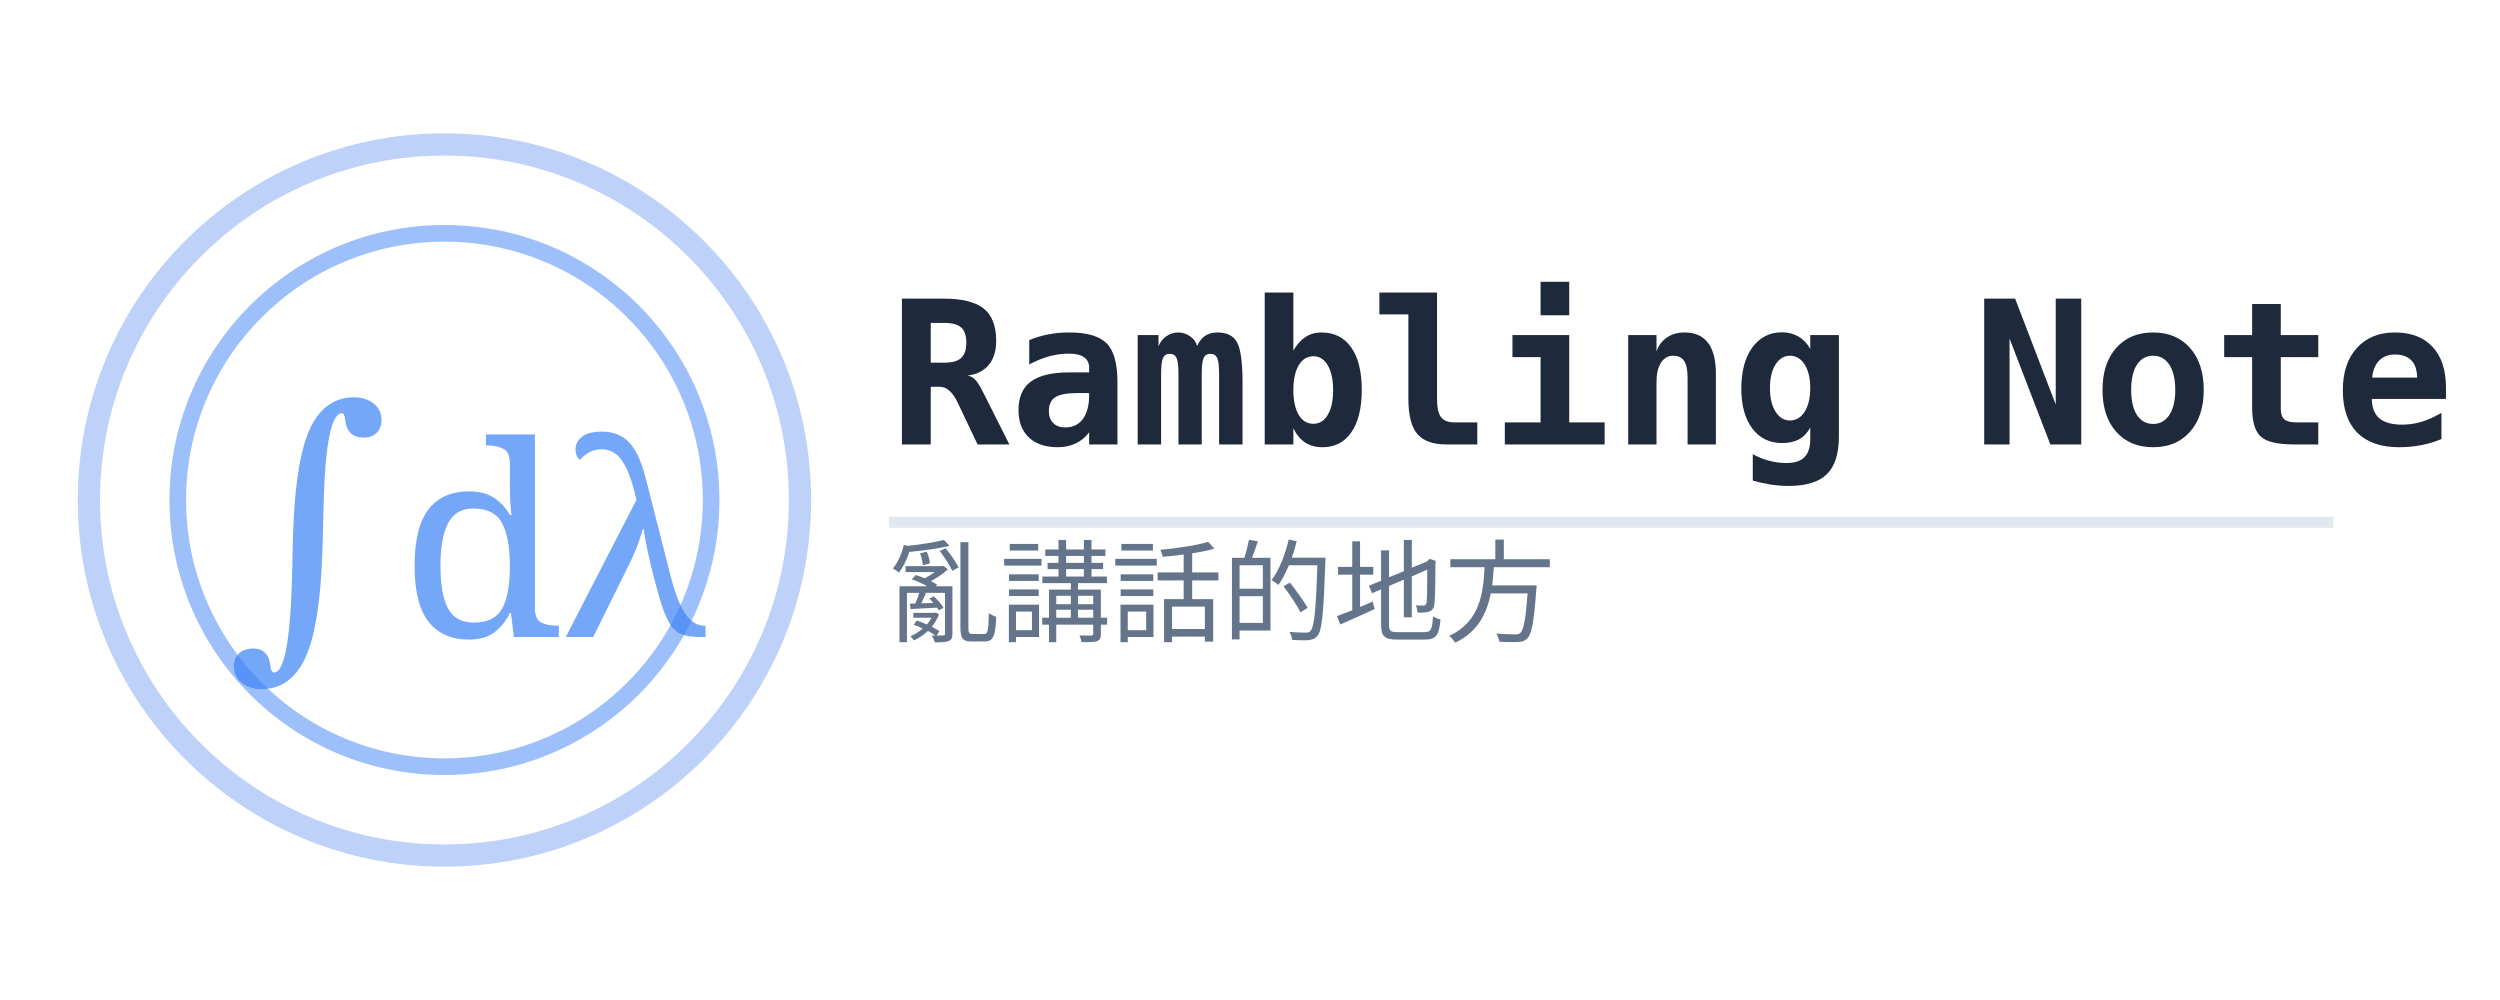
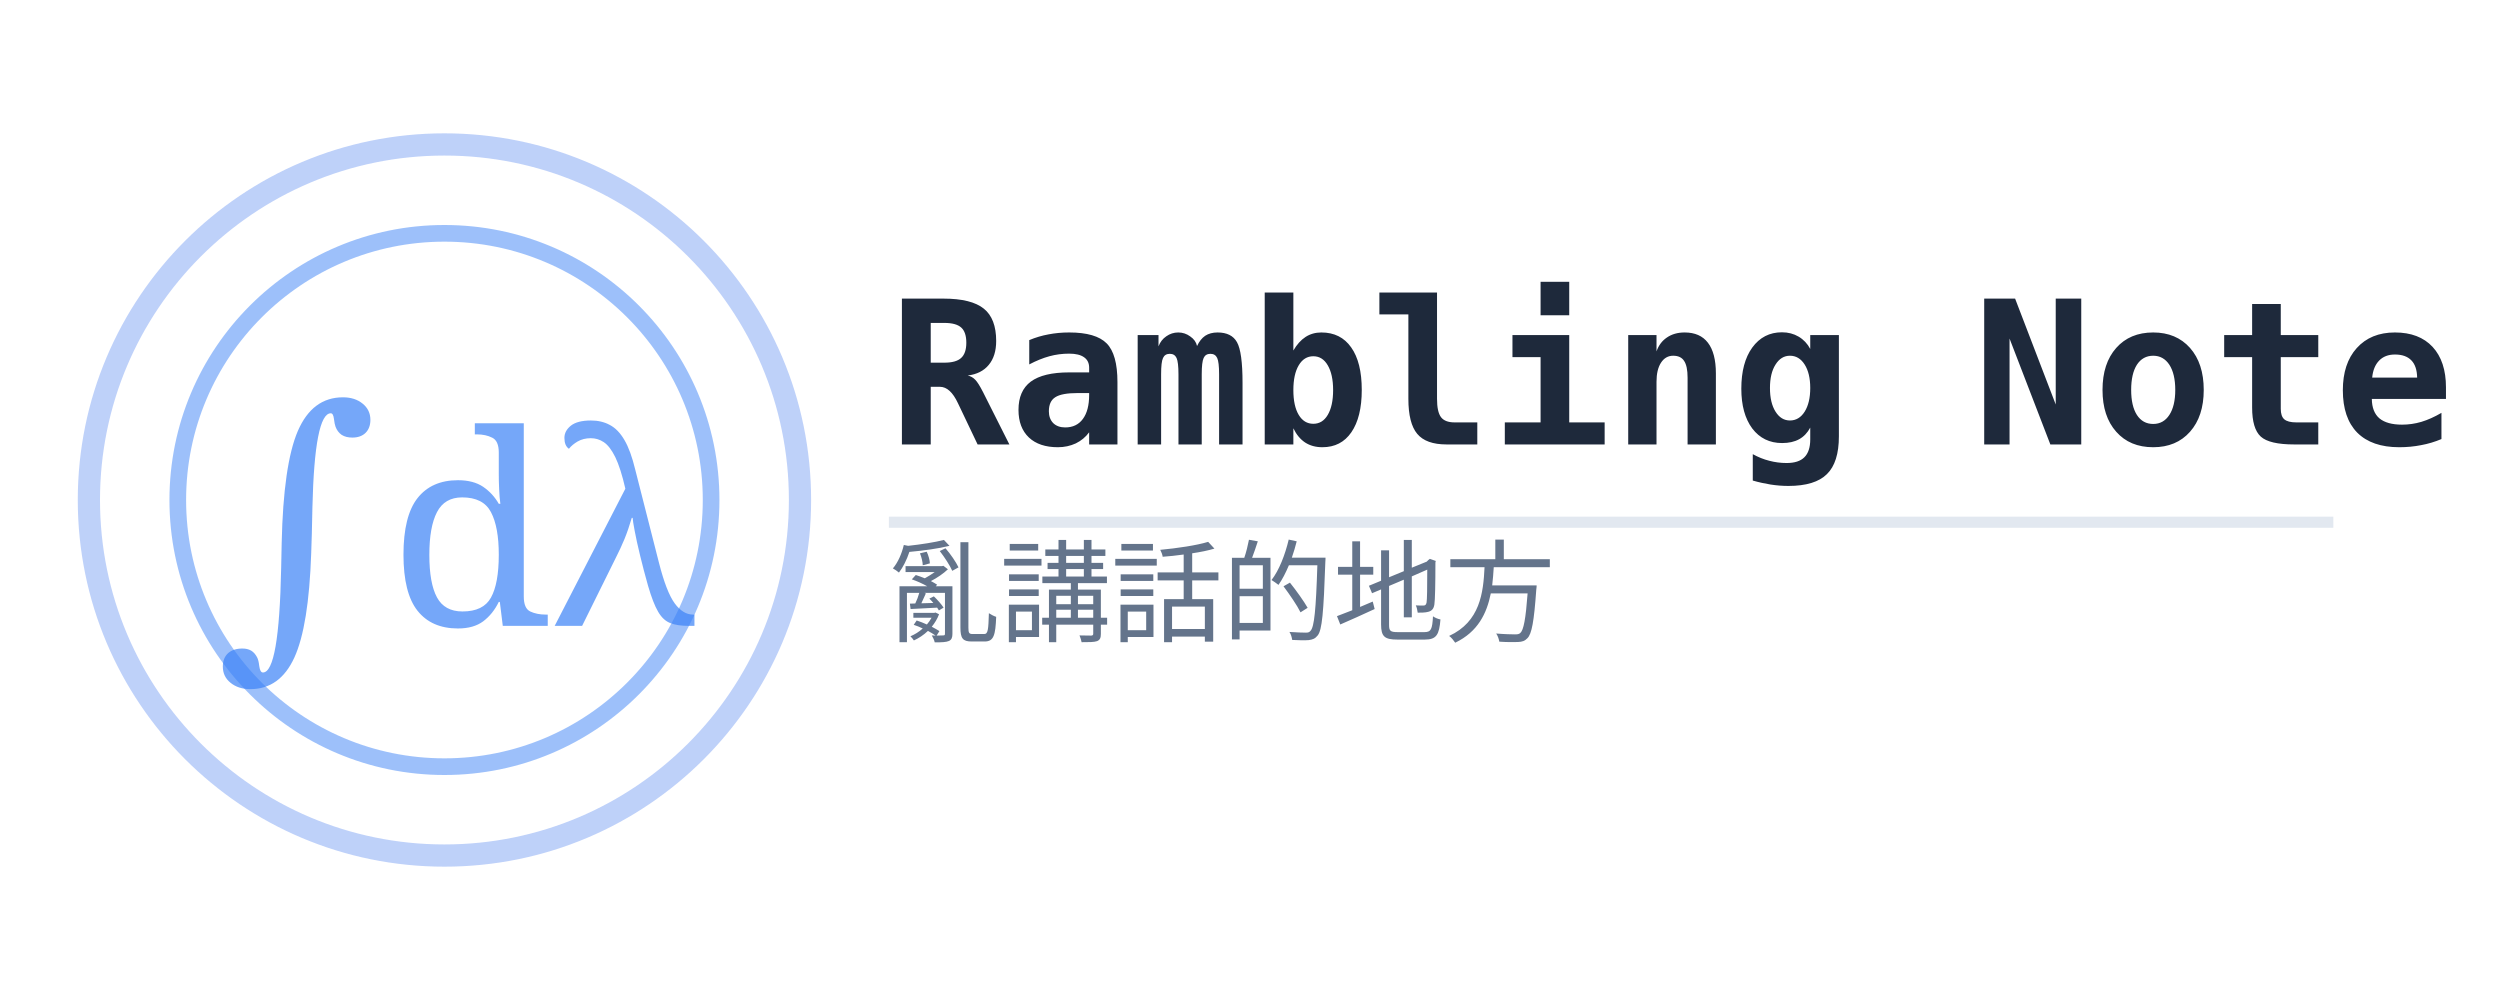
<svg xmlns="http://www.w3.org/2000/svg" width="200" height="80" viewBox="0 0 225 80" fill="none">
  <circle cx="40" cy="40" r="32" stroke="#2563eb" stroke-width="2" fill="none" opacity="0.3" />
  <circle cx="40" cy="40" r="24" stroke="#3b82f6" stroke-width="1.5" fill="none" opacity="0.5" />
-   <text x="35" y="44" font-family="serif" font-size="28" fill="#3b82f6" text-anchor="end" dominant-baseline="middle" opacity="0.7">∫</text>
-   <text x="36" y="44" font-family="serif" font-size="24" fill="#3b82f6" text-anchor="start" dominant-baseline="middle" opacity="0.7">dλ</text>
+   <text x="34" y="44" font-family="serif" font-size="28" fill="#3b82f6" text-anchor="end" dominant-baseline="middle" opacity="0.7">∫</text>
+   <text x="35" y="43" font-family="serif" font-size="24" fill="#3b82f6" text-anchor="start" dominant-baseline="middle" opacity="0.7">dλ</text>
  <text x="80" y="35" font-family="monospace" font-size="18" font-weight="bold" fill="#1e293b">Rambling Note</text>
  <text x="80" y="52" font-family="monospace" font-size="10" fill="#64748b">亂講話的地方</text>
  <line x1="80" y1="42" x2="210" y2="42" stroke="#e2e8f0" stroke-width="1" />
</svg>
